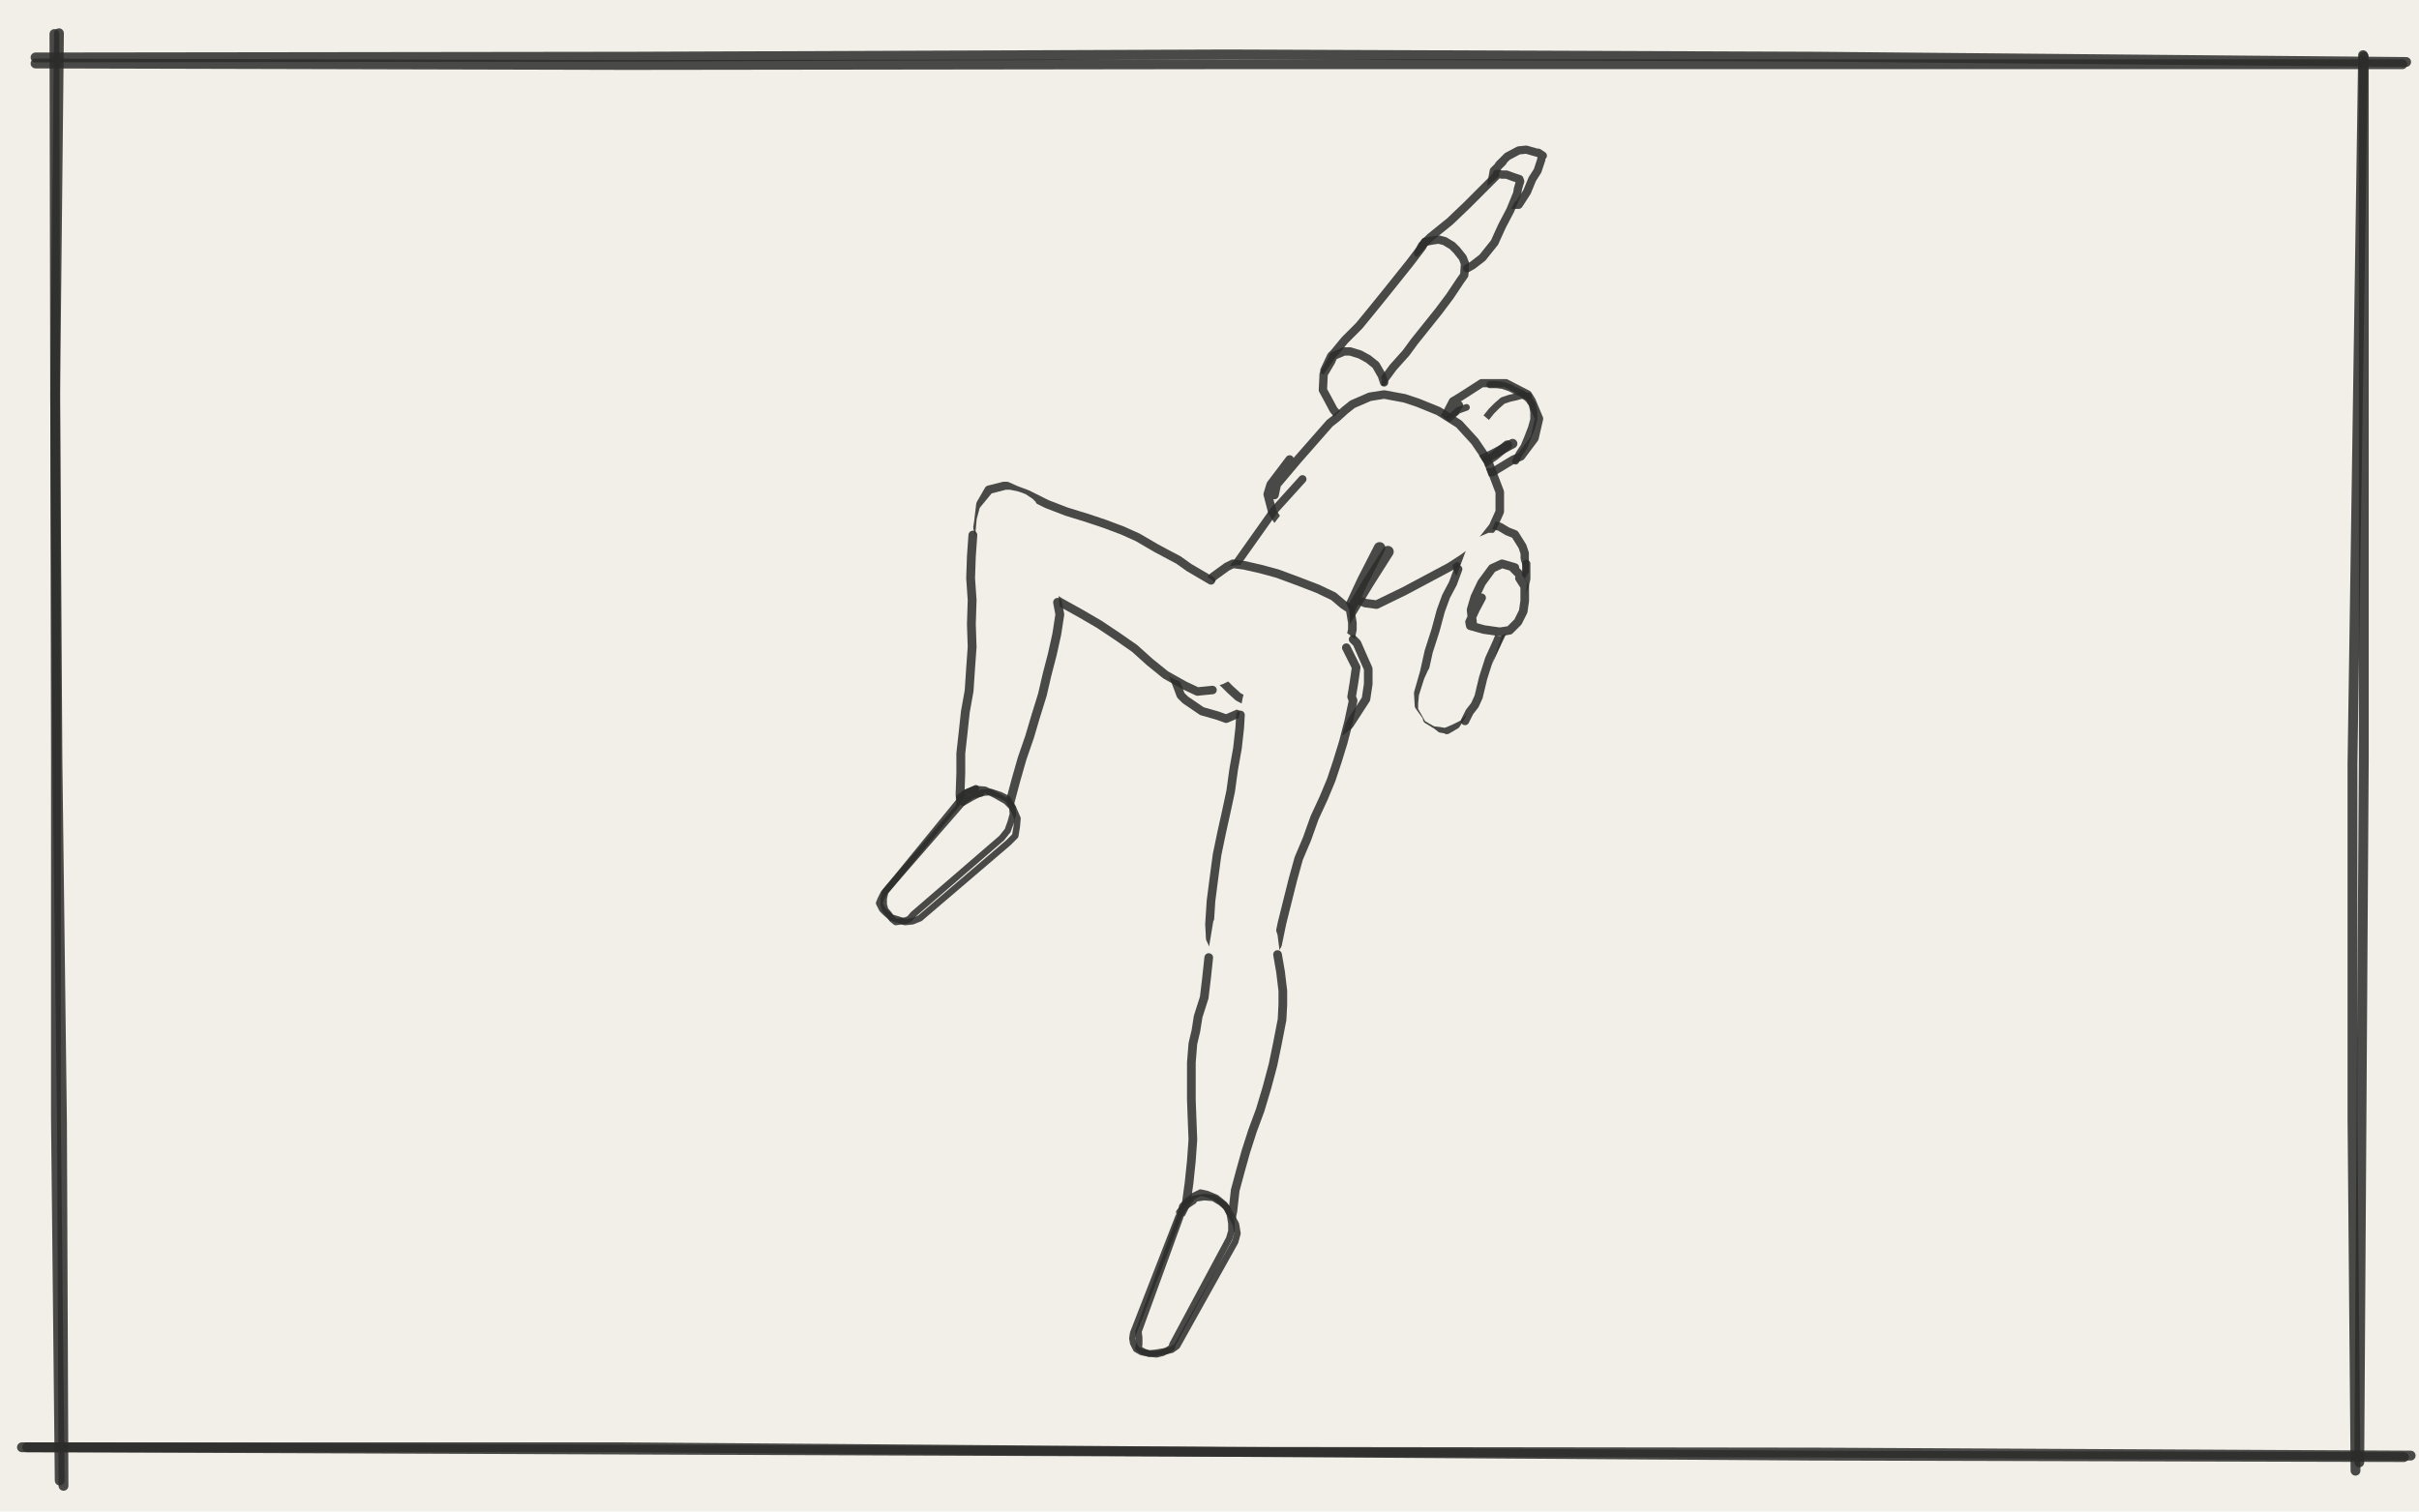
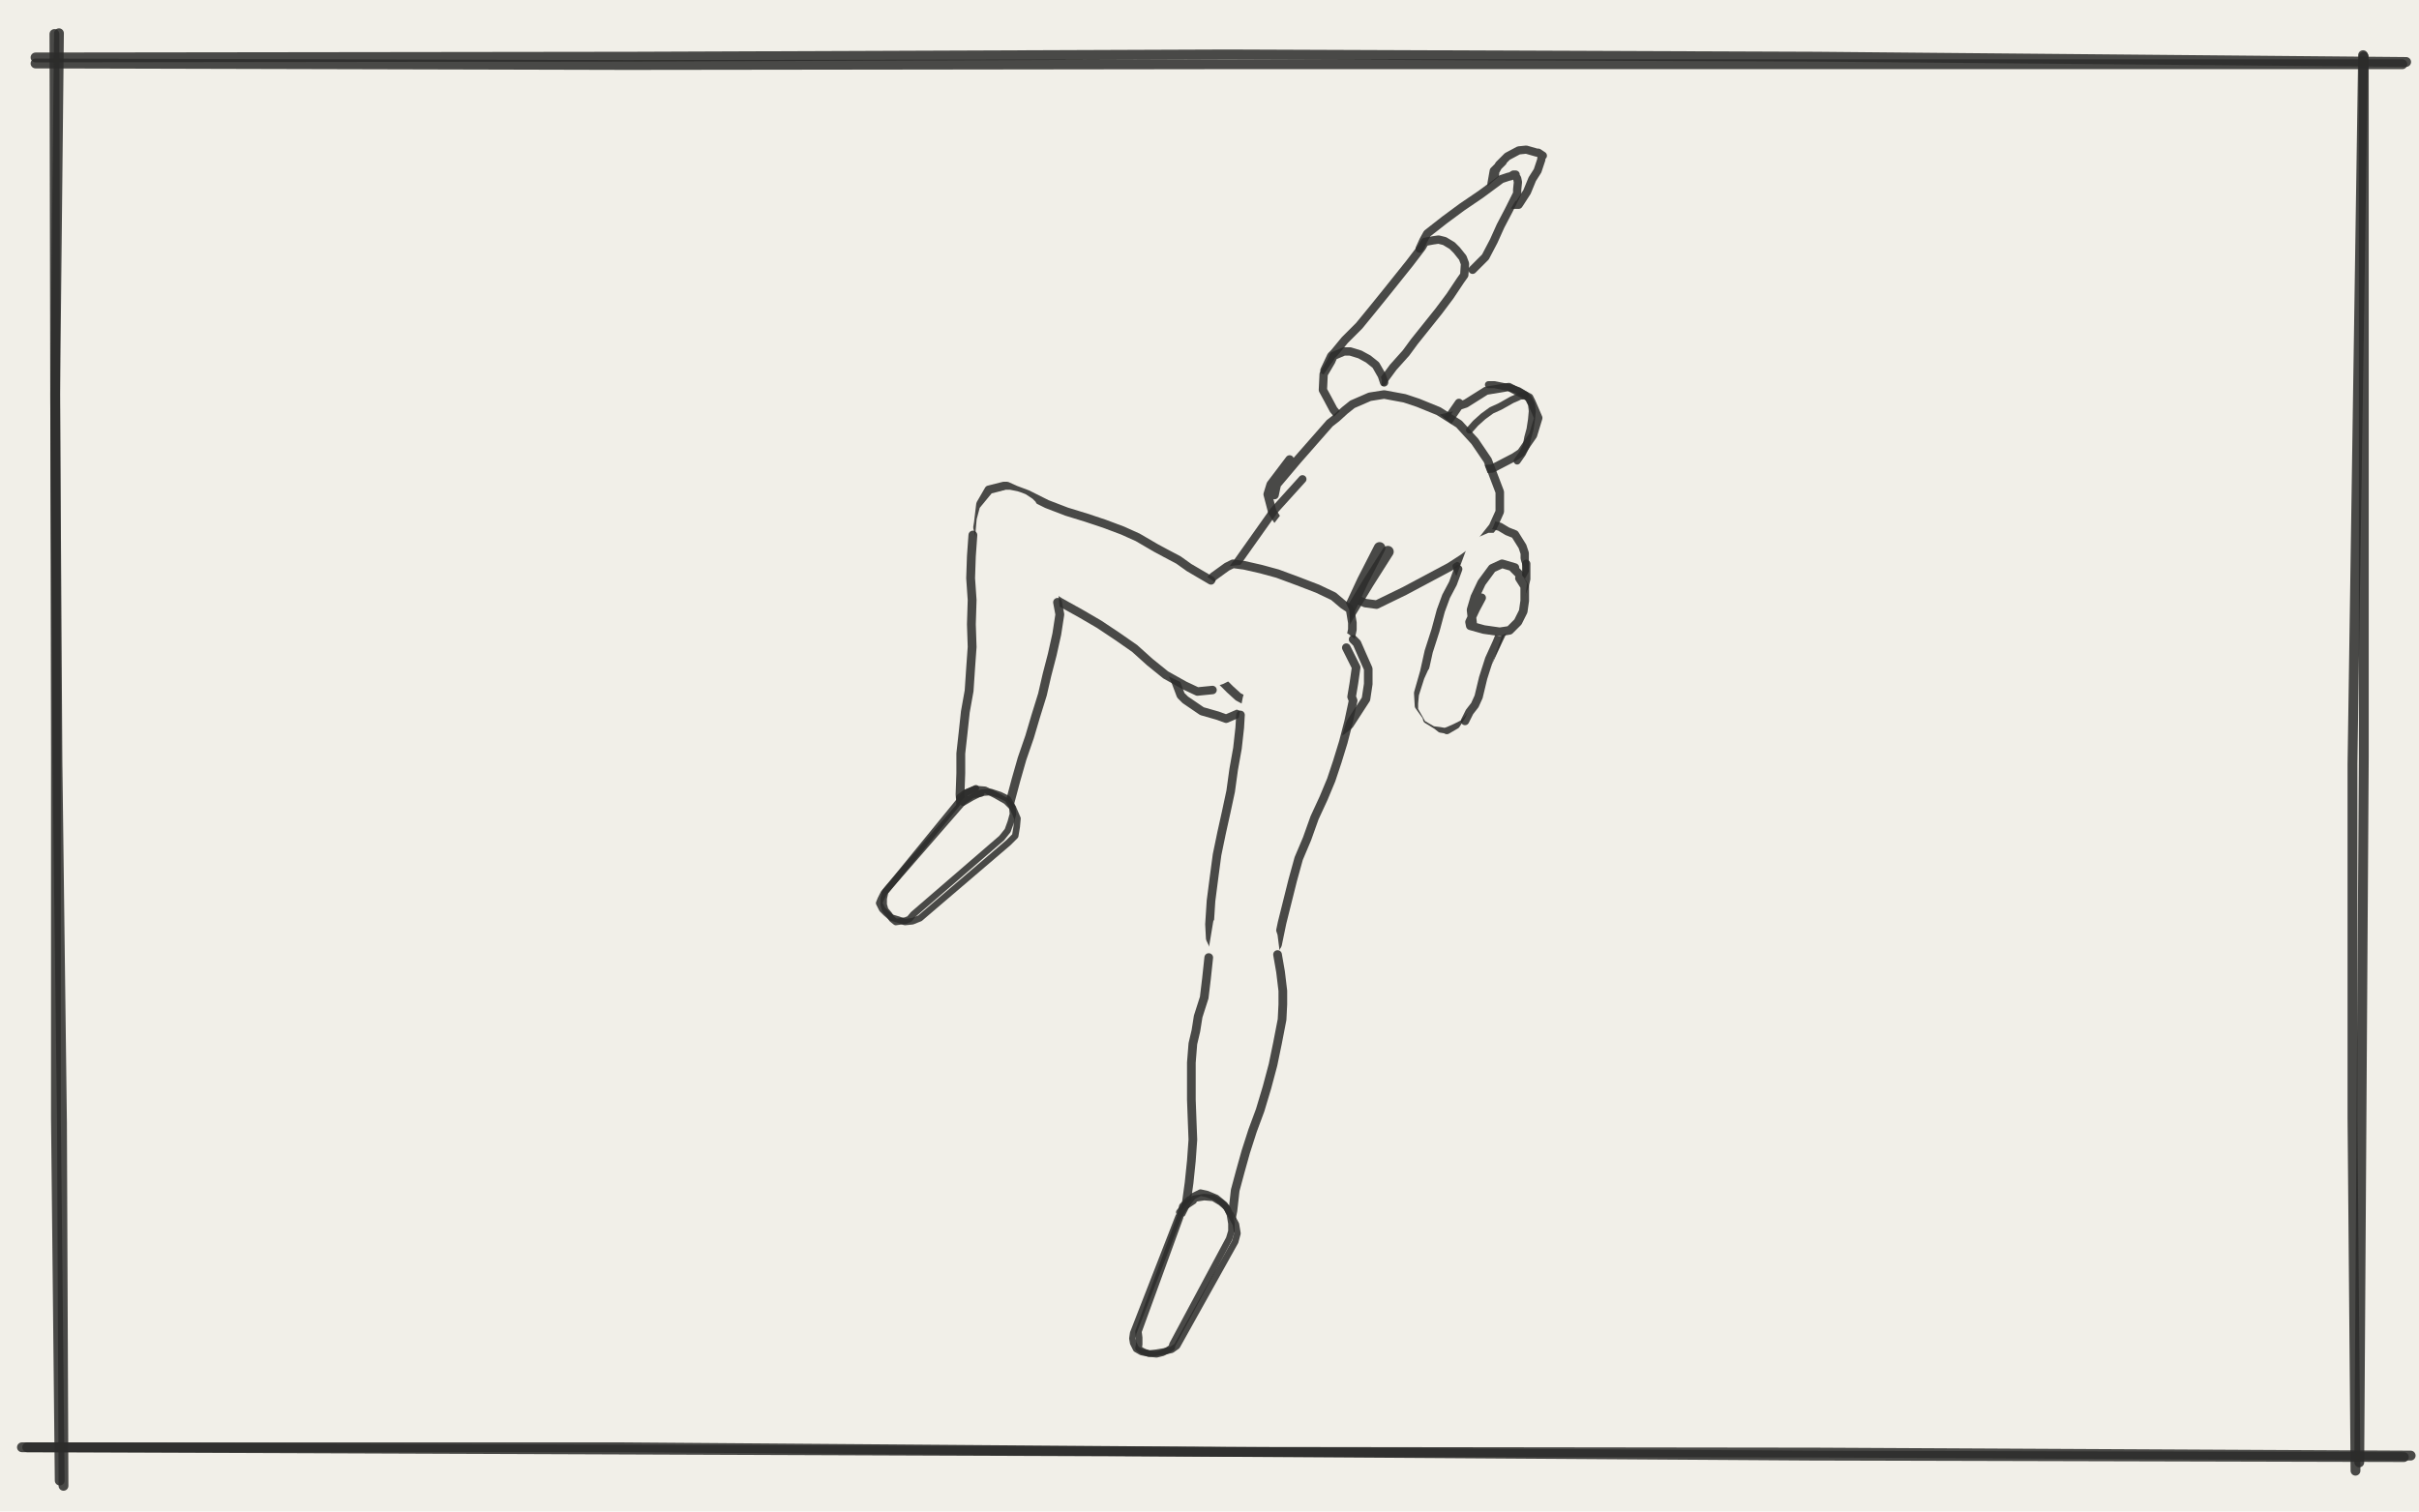
<svg xmlns="http://www.w3.org/2000/svg" width="960" height="600" viewBox="0 0 320 200">
  <style>.ink{fill:none;stroke:#2C2C2A;stroke-linecap:round;stroke-linejoin:round;opacity:.85}.fx{fill:none;stroke:#2C2C2A;stroke-width:.6;opacity:.5}.con{fill:none;stroke:#185FA5;stroke-width:.7;opacity:.75}.bone{fill:none;stroke:#993C1D;stroke-width:.9;opacity:.85}.loa{fill:none;stroke:#D85A30;stroke-width:2.4;opacity:.5}.jt{fill:#D85A30}.pap{fill:#F1EFE8;stroke:none}text{font:11px sans-serif;fill:#2C2C2A}.c{display:none}</style>
  <rect width="320" height="200" fill="#F1EFE8" />
  <clipPath id="frame-clip">
    <rect x="8" y="8" width="304" height="184" />
  </clipPath>
  <g clip-path="url(#frame-clip)">
    <path d="M197.7 24.6L198.1 23.2L198.8 21.9L199.8 20.5L201.0 19.5L201.7 19.3L202.9 19.9L203.1 20.0L203.9 20.6L204.0 20.8L204.2 21.6L203.8 23.0L203.1 24.2L202.1 25.6L201.0 26.6L200.3 26.8L199.8 26.6L198.9 26.2L198.1 25.5L198.0 25.4Z" class="pap" />
    <path d="M197.7 24.2L197.8 22.7L198.3 21.8L199.4 20.7L200.9 19.9L201.9 19.8L203.3 20.2L203.5 20.2L204.1 20.6L203.9 20.5L203.9 21.1L203.4 22.6L202.7 23.7L202.0 25.4L201.1 26.8L200.9 27.1L200.1 27.1L199.1 26.7L198.0 25.9L197.5 25.5L197.3 24.3L197.6 22.6L198.8 21.4" class="ink" stroke-width="1.08" />
+     <path d="M193.1 63.2L191.9 63.8L190.5 64.0L189.1 63.6L188.0 62.9L187.1 61.7L186.7 60.4L186.8 59.0L187.3 57.7L188.2 56.7L189.5 56.0L193.5 54.7L194.4 54.5L195.4 54.6L196.3 55.0L197.0 55.6L197.6 56.4L197.9 57.3L198.0 58.3L197.7 59.2L197.2 60.0L196.6 60.7L193.1 63.2L191.9 63.8L190.5 64.0Z" class="pap" />
+     <path d="M191.0 64.6L192.4 63.7L194.1 62.6L195.5 61.5L197.1 60.4" class="ink" stroke-width="1.26" />
+     <path d="M191.2 64.7L192.7 63.7L194.0 62.7L195.6 61.5L197.2 60.4" class="ink" stroke-width="1.26" />
+     <path d="M184.7 57.1L187.6 56.0L190.9 55.2L194.5 54.3L197.9 53.5" class="ink" stroke-width="0.87" />
+     <g class="c">
+       <path d="M195.5 58.7L195.6 60.2L195.2 61.5L194.4 62.4L193.4 62.7L192.2 62.5L191.1 61.7L190.0 60.4L189.5 59.0L189.3 57.5L189.8 56.1L190.9 55.2L192.2 55.0L193.6 55.3L194.8 56.3L195.7 57.6L196.0 59.2L195.7 60.7" class="con" />
+     </g>
    <path d="M190.9 58.8L191.2 56.1L192.7 53.6L193.5 53.0L196.2 51.2L199.2 50.8L201.7 52.1L202.2 52.7L203.2 54.9L202.9 57.6L201.4 60.0L200.7 60.7L198.0 62.4L195.0 62.7L192.7 61.4L192.0 61.0Z" class="pap" />
-     <path d="M190.9 58.6L190.9 55.6L192.2 53.1L193.2 52.5L196.0 50.7L199.2 50.7L202.1 52.2L202.6 53.0L203.6 55.4L203.0 58.0L201.2 60.4L200.2 60.8L197.4 62.5L194.8 62.4L192.6 61.0L192.2 60.4L191.4 58.3L191.6 55.9L193.0 53.6" class="ink" stroke-width="1.09" />
-     <path d="M194.8 57.3L195.6 56.3L196.5 55.4L197.3 54.4L198.0 53.7L198.8 53.0L199.7 52.7L200.6 52.5L201.3 52.3L201.9 52.4L202.2 52.4" class="ink" stroke-width="0.93" />
-     <path d="M197.1 50.9L198.0 50.9L198.8 51.0L199.7 51.3L200.5 51.7L201.4 52.1L202.2 52.8L202.7 53.5L202.9 54.5L202.9 55.5L202.6 56.6L202.1 57.9L201.6 59.1L201.0 60.0L200.5 61.0" class="ink" stroke-width="0.93" />
+     <path d="M190.7 58.8L191.2 56.3L193.0 53.7L193.9 53.4L196.6 51.7L199.6 51.2L202.3 52.6L202.6 53.2L203.5 55.3L202.8 57.6L201.2 59.9L200.3 60.5L197.4 62.0L194.5 62.2L192.2 60.9L191.7 60.4L190.8 58.3L191.4 55.6L193.0 53.3" class="ink" stroke-width="1.09" />
+     <path d="M194.4 56.9L195.2 56.0L196.2 55.1L197.3 54.3L198.4 53.8L199.3 53.3L200.0 52.9L200.7 52.6L201.1 52.4L201.4 52.4L201.8 52.3" class="ink" stroke-width="0.93" />
+     <path d="M196.9 50.9L197.7 50.9L198.7 51.1L199.7 51.3L200.9 51.7L201.7 52.2L202.2 52.7L202.6 53.5L202.7 54.4L202.6 55.5L202.4 56.8L202.1 57.9L201.9 59.0L201.4 60.0L200.7 61.0" class="ink" stroke-width="0.93" />
    <path d="M187.6 35.6L187.7 34.2L187.8 33.4L188.5 32.1L189.3 31.0L198.1 23.5L198.4 23.3L199.1 23.1L199.5 23.0L200.0 23.0L200.4 23.2L200.7 23.5L201.1 24.1L201.2 24.6L201.1 25.5L200.9 25.9L196.1 33.8L195.1 34.8L194.5 35.4L192.5 37.3L192.0 37.6L190.9 38.0L190.3 38.1L189.6 38.0L188.9 37.7L188.4 37.2L187.8 36.3Z" class="pap" />
-     <path d="M187.6 33.5L188.1 32.5L189.2 31.4L191.8 29.3L194.0 27.2L196.1 25.1L198.1 23.1L198.0 23.0L198.7 23.1L199.3 23.1L200.1 23.4L200.7 23.6L201.0 23.7L201.1 24.0L201.0 24.3L200.8 25.0L200.7 25.6L199.8 27.8L198.7 29.9L197.7 32.1L196.1 34.1L194.8 35.1L194.1 35.5" class="ink" stroke-width="1.09" />
-     <path d="M193.1 63.2L191.9 63.8L190.5 64.0L189.1 63.6L188.0 62.9L187.1 61.7L186.7 60.4L186.8 59.0L187.3 57.7L188.2 56.7L189.5 56.0L193.5 54.7L194.4 54.5L195.4 54.6L196.3 55.0L197.0 55.6L197.6 56.4L197.9 57.3L198.0 58.3L197.7 59.2L197.2 60.0L196.6 60.7L193.1 63.2L191.9 63.8L190.5 64.0Z" class="pap" />
-     <path d="M190.3 64.5L192.5 62.8L195.0 61.3L197.7 60.0L200.1 58.7" class="ink" stroke-width="1.26" />
-     <path d="M190.9 64.5L193.3 63.0L195.6 61.7L197.7 60.3L199.4 58.9" class="ink" stroke-width="1.26" />
-     <path d="M189.3 56.6L190.7 56.0L191.9 55.2L192.9 54.3L194.0 53.9" class="ink" stroke-width="0.87" />
-     <g class="c">
-       <path d="M196.1 58.8L196.1 60.1L195.5 61.2L194.6 61.9L193.3 62.3L191.9 62.0L190.7 61.3L189.7 60.3L189.2 59.0L189.4 57.7L189.9 56.6L191.0 55.8L192.3 55.5L193.6 55.8L194.9 56.4L195.8 57.5L196.1 58.8L196.0 60.1" class="con" />
-     </g>
+     <path d="M187.8 32.9L188.3 31.8L188.8 30.9L191.1 29.1L193.4 27.4L195.9 25.7L198.2 24.0L198.6 23.7L199.5 23.4L199.9 23.3L200.2 23.1L200.5 23.1L200.5 23.3L200.7 23.6L200.8 24.1L200.7 25.1L200.7 25.6L199.6 27.8L198.5 29.9L197.6 31.9L196.5 34.0L195.4 35.1L194.8 35.7" class="ink" stroke-width="1.09" />
    <path d="M175.3 48.6L176.0 46.7L176.3 46.2L177.6 44.7L188.3 33.1L188.9 32.5L190.1 32.1L190.7 32.0L191.4 32.1L192.1 32.4L192.6 32.9L193.2 33.8L193.4 34.6L193.4 36.0L193.0 36.7L187.4 45.4L186.3 46.9L181.7 52.9L181.5 53.2L180.7 53.9L179.3 54.5L178.6 54.5L177.8 54.4L177.0 54.0L176.4 53.5L175.7 52.4L175.4 51.6Z" class="pap" />
    <path d="M175.2 49.0L176.1 47.1L176.5 46.7L177.9 45.0L179.8 43.1L181.6 40.9L183.3 38.8L184.9 36.8L186.5 34.8L188.1 32.7L188.5 32.0L189.6 31.8L190.3 31.7L191.1 31.9L192.1 32.5L192.7 33.1L193.5 34.1L193.8 34.9L193.7 36.4L193.2 37.1L191.8 39.2L190.3 41.2L188.7 43.2L187.1 45.2L186.0 46.7L184.3 48.6L182.9 50.5" class="ink" stroke-width="1.10" />
    <path d="M174.8 51.7L175.0 49.7L176.1 48.1L176.6 47.5L178.3 46.9L179.1 46.8L180.0 47.0L181.0 47.4L181.7 48.0L182.5 49.3L182.8 50.3L182.7 52.2L181.5 53.8L181.0 54.4L179.3 55.0L178.6 55.1L177.6 54.9L176.7 54.5L176.0 53.9L175.2 52.6Z" class="pap" />
    <path d="M176.9 54.8L176.4 54.2L175.6 52.7L175.0 51.6L175.1 49.5L176.1 47.8L176.4 47.1L177.8 46.5L178.6 46.5L179.9 46.9L181.0 47.5L182.0 48.3L182.8 49.7L183.1 50.6" class="ink" stroke-width="1.10" />
    <path d="M193.2 74.8L193.3 72.8L194.5 71.1L195.2 70.6L196.8 69.9L197.7 69.9L198.7 70.1L199.7 70.5L200.3 71.0L201.3 72.6L201.4 73.3L201.4 75.4L200.2 77.1L199.5 77.5L197.9 78.3L197.0 78.2L196.0 78.0L195.0 77.6L194.4 77.1L193.5 75.5Z" class="pap" />
    <path d="M197.2 69.4L198.4 69.7L199.4 70.3L200.4 70.7L201.4 72.3L201.7 73.2L201.7 75.5L200.7 77.3L199.9 77.8L198.1 78.6L197.2 78.7L195.9 78.4L194.8 77.9L194.1 77.5L193.0 75.7L192.7 74.9" class="ink" stroke-width="1.10" />
    <path d="M168.2 65.8L168.5 64.2L171.2 60.9L175.6 55.9L176.6 55.0L178.0 53.7L179.1 53.1L181.5 52.1L183.6 51.9L186.2 52.7L188.0 53.4L190.3 54.7L192.6 56.6L194.7 58.8L196.3 61.3L197.9 65.5L198.2 68.0L197.5 69.8L196.0 71.9L195.1 72.8L193.9 73.6L192.3 74.6L186.2 77.9L182.2 79.7L180.4 79.7L178.1 78.9L175.7 77.4L173.4 75.4L171.3 73.0L169.6 70.5L168.5 68.0Z" class="pap" />
    <path d="M168.6 65.5L168.9 64.1L171.6 60.9L175.9 56.0L176.8 55.3L177.9 54.3L178.9 53.5L181.2 52.5L183.1 52.2L185.8 52.7L187.6 53.3L190.3 54.4L193.0 56.1L195.1 58.4L196.8 60.9L198.4 65.1L198.4 67.7L197.5 69.7L195.6 72.1L194.6 73.1L193.5 73.9L191.8 75.0L185.8 78.2L182.1 80.0L180.6 79.8L178.7 79.0L176.3 77.2L173.9 75.0L171.6 72.5L169.7 69.9L168.3 67.7L167.7 65.4L168.1 64.1L170.6 60.8" class="ink" stroke-width="1.13" />
    <path d="M187.5 93.8L187.6 92.1L191.1 80.7L191.7 78.8L193.9 72.9L193.9 72.8L194.9 71.5L195.5 71.1L196.9 70.5L197.6 70.5L198.5 70.7L199.4 71.0L199.9 71.5L200.7 72.8L201.5 75.0L201.4 77.0L201.4 77.7L193.8 94.2L193.7 94.3L192.9 95.6L191.4 96.3L191.1 96.4L190.5 96.3L189.7 96.2L188.9 95.8L188.4 95.5L188.3 95.3Z" class="pap" />
    <path d="M201.9 74.6L201.9 76.6L201.7 77.5L200.7 79.9L199.4 82.3L198.2 84.8L197.0 87.4L195.6 89.7L194.5 92.3L193.4 94.6L193.3 94.8L192.6 95.9L191.4 96.6L191.2 96.5L190.6 96.4L190.1 96.0L189.3 95.5L188.8 95.2L188.7 94.8L187.7 93.4L187.6 91.7L188.4 88.9L189.0 86.2L189.9 83.4L190.6 80.8L191.3 78.9L192.2 77.2L192.9 75.3" class="ink" stroke-width="1.10" />
    <path d="M155.3 89.1L156.1 85.5L156.6 84.8L158.8 81.8L161.7 80.5L162.7 80.5L164.1 80.9L164.6 81.1L165.6 81.6L166.6 82.4L167.0 83.1L168.1 86.3L167.4 90.0L165.2 93.1L164.7 93.6L161.8 95.0L160.8 94.9L158.8 94.5L156.8 93.0L156.3 92.4Z" class="pap" />
    <path d="M165.2 93.3L164.9 93.9L163.6 94.5L162.2 95.1L161.1 94.7L159.0 94.1L156.8 92.6L156.2 92.0L155.6 90.4L155.0 88.9L155.2 87.2L155.8 85.4L156.4 85.0" class="ink" stroke-width="1.12" />
    <path d="M170.2 67.1L171.8 65.6L173.7 64.6L175.8 64.2L177.9 64.5L179.8 65.4L181.5 66.8L182.6 68.6L183.1 70.7L183.0 72.8L182.3 74.8L174.3 89.9L172.6 92.2L170.2 93.8L167.5 94.5L164.6 94.3L162.0 93.2L159.9 91.3L158.5 88.8L158.0 85.9L158.5 83.1L159.8 80.6L170.2 67.1L171.8 65.6L173.7 64.6Z" class="pap" />
    <path d="M172.3 63.4L168.5 67.6L165.1 72.4L161.7 77.2L158.6 81.9" class="ink" stroke-width="1.06" />
    <path d="M182.5 72.5L180.3 76.8L178.2 81.3L176.2 85.9L174.0 90.3" class="ink" stroke-width="1.54" />
    <path d="M183.6 73.0L181.0 77.1L178.4 81.4L176.0 85.6L173.4 90.0" class="ink" stroke-width="1.54" />
    <g class="c">
      <path d="M168.5 73.7L166.4 73.6L165.2 74.2L164.7 75.5L165.4 77.2L166.9 79.0L169.0 80.7L171.5 82.0L174.3 82.9L176.5 83.1L178.0 82.7L178.5 81.7L177.9 80.1L176.2 78.3L173.7 76.5L170.8 75.0L167.9 74.0L165.8 73.9" class="con" />
    </g>
    <path d="M156.6 83.7L156.8 82.9L157.0 82.0L157.5 81.1L159.6 77.7L160.2 76.9L161.7 75.4L162.7 74.9L164.4 74.7L166.7 74.9L169.3 75.5L172.1 76.3L174.6 77.4L176.7 78.6L178.0 79.7L178.5 80.7L178.6 82.7L178.5 83.7L177.5 87.6L177.3 88.5L176.8 89.3L176.2 90.2L174.9 90.8L168.4 93.4L167.8 93.6L167.0 93.4L165.9 93.1L164.7 92.6L163.4 92.0L162.3 91.2L161.3 90.5L160.6 89.8L157.2 84.9Z" class="pap" />
    <path d="M156.2 83.8L156.3 83.0L156.6 81.7L157.2 80.7L159.7 77.3L160.5 76.3L162.3 75.0L163.1 74.6L164.6 74.8L166.8 75.3L169.0 75.9L171.7 76.9L174.3 77.9L176.4 78.9L177.7 80.0L178.6 80.6L178.9 82.4L178.9 83.3L178.1 87.1L177.6 88.1L176.9 88.9L176.0 90.0L174.4 90.8L168.0 93.7L167.5 93.9L166.7 94.0L166.0 93.7L165.1 92.9L163.8 92.2L162.7 91.2L161.7 90.2L160.9 89.3L157.0 84.4L156.3 83.3L156.4 82.5L156.4 81.9" class="ink" stroke-width="1.14" />
    <path d="M187.6 93.1L187.7 92.0L188.4 89.8L188.9 88.7L189.6 87.7L195.2 80.6L195.4 80.3L195.8 80.1L196.7 79.7L197.1 79.7L197.7 79.9L198.3 80.1L198.6 80.3L199.1 81.2L199.2 81.6L199.2 82.7L195.7 92.6L194.9 93.5L194.1 94.4L193.3 95.3L192.3 95.8L191.4 96.2L191.1 96.3L190.5 96.2L189.7 96.1L189.0 95.7L188.5 95.4L188.4 95.2L187.6 93.8Z" class="pap" />
    <path d="M198.9 82.8L198.0 85.0L197.0 87.2L196.2 89.7L195.6 92.2L195.1 93.3L194.4 94.2L193.8 95.4" class="ink" stroke-width="1.11" />
    <path d="M167.6 91.8L168.3 87.9L170.6 84.8L171.3 84.1L174.2 82.7L175.4 82.7L176.9 83.2L178.4 83.9L179.4 84.7L179.8 85.4L180.9 88.8L180.3 92.7L178.1 96.0L177.3 96.4L174.4 98.0L173.3 97.9L171.4 97.5L169.2 95.9L168.8 95.3Z" class="pap" />
    <path d="M179.0 84.6L179.5 85.1L180.2 86.7L181.0 88.5L181.0 90.5L180.7 92.5L179.6 94.2L178.5 95.9L177.5 96.7L175.8 97.5L174.1 98.3L172.9 98.3L171.1 97.7L168.8 96.0L168.7 95.3L168.3 93.4" class="ink" stroke-width="1.14" />
    <path d="M128.9 70.0L129.0 69.5L129.3 67.1L130.8 65.2L133.0 64.4L133.6 64.4L134.7 64.7L136.2 65.2L150.6 71.5L153.3 72.8L154.6 73.4L157.3 74.8L159.8 76.4L162.2 78.1L164.5 79.8L165.3 81.0L166.7 83.8L166.5 86.6L164.8 89.0L164.2 89.3L161.8 90.5L160.6 90.9L158.7 91.2L157.1 90.7L154.6 89.5L131.0 73.1L129.8 72.1Z" class="pap" />
    <path d="M160.4 91.3L158.4 91.5L156.7 90.7L154.2 89.3L152.1 87.6L150.1 85.8L147.8 84.2L145.4 82.6L143.0 81.2L140.3 79.7L137.9 78.2L135.2 76.8L132.9 75.0L130.9 73.2L129.9 72.2L129.3 69.8L129.4 69.2L129.7 66.7L130.8 64.8L132.8 64.3L133.2 64.3L134.3 64.8L135.9 65.4L138.5 66.7L141.1 67.7L143.7 68.5L146.1 69.3L148.5 70.2L150.5 71.1L151.7 71.8L152.9 72.5L154.2 73.2L155.9 74.1L157.3 75.1L160.2 76.8" class="ink" stroke-width="1.12" />
    <path d="M160.0 124.2L160.1 122.3L163.7 95.9L164.4 92.3L165.4 88.8L166.4 85.4L168.6 82.7L169.3 82.2L171.8 81.1L172.8 81.2L174.2 81.5L174.4 81.6L175.7 82.1L176.7 82.7L177.0 83.3L179.6 88.3L179.2 91.9L179.1 92.4L168.8 124.8L167.5 126.8L165.3 127.9L163.0 127.7L161.0 126.3Z" class="pap" />
    <path d="M178.1 85.7L179.4 88.3L179.1 90.4L178.8 92.2L179.0 92.7L178.4 95.5L177.7 98.2L176.9 100.8L176.1 103.2L175.1 105.6L173.9 108.2L172.9 111.0L171.8 113.6L171.0 116.5L170.3 119.3L169.6 122.1L169.0 125.0L167.7 127.2L165.7 128.4L163.4 128.1L161.3 126.7L160.1 124.2L160.0 122.3L160.2 119.2L160.6 116.1L161.0 113.1L161.6 110.2L162.2 107.5L162.8 104.7L163.2 101.8L163.7 99.0L164.0 96.3L164.1 94.6" class="ink" stroke-width="1.14" />
    <path d="M194.6 82.0L194.9 80.2L195.6 78.6L196.3 76.8L197.4 75.4L198.2 75.0L199.9 75.5L200.1 75.5L201.3 76.1L201.5 76.3L202.0 77.2L201.8 79.0L201.1 80.6L200.3 82.4L199.3 83.8L198.4 84.2L196.7 83.7L195.1 82.9Z" class="pap" />
    <path d="M194.8 82.4L194.6 80.7L195.1 79.0L196.0 77.1L197.4 75.2L198.7 74.6L200.4 75.1L200.2 75.2L201.1 76.1L201.0 76.5L201.7 77.6L201.7 79.5L201.5 80.9L200.8 82.3L199.7 83.4L198.4 83.6L196.3 83.3L194.5 82.8L194.4 82.3L195.2 80.6L196.0 79.1" class="ink" stroke-width="1.14" />
    <path d="M156.8 162.7L156.8 161.9L158.2 137.9L158.5 134.0L160.5 121.9L161.8 120.0L163.8 119.1L165.9 119.2L167.7 120.5L168.6 122.5L169.0 123.7L170.0 131.5L169.4 135.3L162.4 163.1L161.5 164.5L160.1 165.2L159.9 165.3L158.6 165.1L157.5 164.3L157.4 164.1Z" class="pap" />
    <path d="M169.0 126.3L169.4 128.6L169.7 131.1L169.7 132.9L169.6 134.9L169.0 138.0L168.4 140.9L167.6 143.9L166.7 146.9L165.7 149.6L164.8 152.4L164.1 154.9L163.4 157.5L163.1 160.2L162.6 162.7L161.9 164.1L160.4 164.9L160.2 165.0L158.5 165.1L157.3 164.6L157.1 164.6L156.3 163.1L156.6 162.2L156.9 159.4L157.3 156.5L157.6 153.6L157.8 150.8L157.7 148.2L157.6 145.5L157.6 143.0L157.6 140.6L157.8 138.1L158.2 136.4L158.5 134.5L159.3 132.0L159.6 129.5L159.9 126.7" class="ink" stroke-width="1.15" />
    <path d="M127.3 108.3L128.5 76.6L129.2 68.7L129.6 67.2L131.0 65.5L133.1 64.8L133.6 64.8L134.6 65.0L135.2 65.2L135.7 65.4L136.6 66.0L137.0 66.4L137.9 68.3L138.4 69.6L139.9 77.6L140.3 81.5L133.3 108.5L133.0 109.4L132.1 110.6L130.7 111.3L130.7 111.3L129.1 111.2L127.9 110.3L127.3 108.9Z" class="pap" />
    <path d="M139.9 79.7L140.2 81.3L139.8 83.9L139.2 86.6L138.5 89.3L137.9 91.9L137.0 94.8L136.2 97.5L135.2 100.4L134.4 103.2L133.6 106.2L133.0 108.9L132.8 109.8L132.1 111.0L130.9 111.4L131.0 111.2L129.5 110.9L128.2 109.9L127.5 108.4L127.2 107.8L127.0 105.1L127.1 102.3L127.1 99.7L127.4 97.0L127.7 94.2L128.2 91.4L128.4 88.4L128.6 85.6L128.5 82.6L128.6 79.4L128.4 76.5L128.5 73.6L128.7 70.8" class="ink" stroke-width="1.17" />
    <path d="M156.0 160.7L156.7 159.6L157.6 158.8L158.8 158.3L160.0 158.2L161.2 158.6L162.3 159.3L163.0 160.3L163.4 161.5L163.4 162.7L163.0 163.9L155.2 178.1L154.7 178.8L154.1 179.2L153.3 179.5L152.5 179.5L151.7 179.3L151.1 178.8L150.6 178.2L150.3 177.5L150.2 176.7L150.3 175.9L156.0 160.7L156.7 159.6L157.6 158.8Z" class="pap" />
    <path d="M156.4 160.6L157.1 159.2L157.8 158.3L158.8 157.8L159.7 158.0L160.9 158.5L162.0 159.4L162.8 160.7L163.5 162.0L163.7 163.2L163.4 164.3L155.7 178.1L155.0 178.6L154.1 178.8L152.9 179.0L152.0 179.1L151.4 178.9L151.0 178.7L150.6 178.4L150.7 177.9L150.7 177.0L150.6 176.2L156.1 161.1L156.4 159.6L157.3 158.7" class="ink" stroke-width="0.86" />
    <path d="M156.0 160.4L156.9 159.3L158.0 158.6L159.3 158.4L160.5 158.5L161.5 159.1L162.3 159.8L162.7 160.7L162.9 161.9L162.9 162.9L162.6 163.9L155.1 177.9L155.0 178.3L154.4 178.7L153.8 179.0L153.0 179.2L152.0 179.1L151.0 178.9L150.3 178.5L149.9 177.7L149.8 177.1L149.9 176.4L155.9 161.0L156.7 159.7L157.9 158.9" class="ink" stroke-width="0.86" />
    <g class="c">
      <path d="M155.2 167.8L154.1 167.5L153.3 167.5L153.2 167.9L153.6 168.4L154.4 169.0L155.6 169.5L156.7 170.2L157.8 170.5L158.4 170.6L158.8 170.7L159.0 170.5L158.8 170.2L158.3 169.9L157.6 169.4L156.5 168.8L155.3 168.4L154.3 168.0" class="con" />
    </g>
    <path d="M127.3 105.8L128.2 105.0L129.4 104.5L130.7 104.4L132.0 104.8L133.0 105.5L133.8 106.6L134.2 107.8L134.2 109.1L133.7 110.3L132.9 111.3L121.3 121.5L120.6 121.9L119.8 122.1L119.0 122.1L118.2 121.8L117.6 121.4L117.1 120.7L116.8 120.0L116.7 119.1L116.9 118.4L117.4 117.7L127.3 105.8L128.2 105.0L129.4 104.5Z" class="pap" />
    <path d="M127.4 106.2L128.6 105.5L129.8 104.9L131.1 104.8L132.3 105.2L133.3 105.7L133.9 106.7L134.0 107.7L133.7 108.8L133.3 109.9L132.5 110.9L120.8 121.0L120.3 121.6L119.8 121.8L119.2 121.9L118.5 122.0L118.0 121.6L117.6 121.0L117.1 120.4L116.9 119.7L116.9 118.9L117.1 118.0L126.9 106.0L127.8 104.9L129.1 104.3" class="ink" stroke-width="0.86" />
    <path d="M126.9 105.5L127.7 104.9L129.0 104.4L130.3 104.5L131.7 105.2L133.1 106.0L134.0 106.9L134.6 108.3L134.5 109.4L134.3 110.6L133.4 111.5L121.7 121.5L120.7 121.9L119.7 122.0L118.9 121.7L117.9 121.4L117.2 120.8L116.7 120.3L116.3 119.5L116.5 119.0L116.9 118.2L117.4 117.6L127.5 106.0L128.6 105.2L129.8 105.0" class="ink" stroke-width="0.86" />
    <g class="c">
      <path d="M123.2 113.0L124.2 113.9L125.4 114.6L126.4 115.3L127.2 116.0L127.6 116.2L127.4 116.0L127.1 115.5L126.4 114.7L125.5 113.7L124.5 112.7L123.8 111.8L123.3 111.4L122.9 111.1L122.9 111.4L123.0 112.0L123.3 113.0L124.1 114.0" class="con" />
    </g>
    <g class="c">
      <path d="M190.5 60.3L191.7 59.8L192.8 59.3L194.1 58.5L195.0 57.9" class="bone" />
      <path d="M175.9 71.2L173.4 74.8L171.0 78.7L168.7 82.5L166.7 86.3" class="bone" />
      <path d="M190.5 60.0L187.0 62.6L183.6 65.3L180.1 68.1L176.3 71.1" class="bone" />
      <path d="M197.2 74.4L192.4 68.7L187.7 63.0L183.3 56.9L179.1 51.0" class="bone" />
      <path d="M172.7 87.4L170.0 86.5L167.2 85.8L164.1 85.0L161.0 84.4" class="bone" />
      <path d="M197.5 73.9L196.1 78.9L194.4 83.8L192.6 88.8L190.8 93.6" class="bone" />
      <path d="M190.4 93.2L192.3 90.2L194.2 87.3L195.7 84.4L197.1 81.7" class="bone" />
      <path d="M172.8 86.7L170.8 95.8L168.7 104.9L166.5 114.3L164.3 123.4" class="bone" />
      <path d="M164.3 123.6L163.2 133.4L162.3 143.0L161.2 152.5L159.9 161.8" class="bone" />
      <path d="M159.3 162.4L157.8 166.1L156.5 169.8L154.9 173.4L153.2 176.9" class="bone" />
      <path d="M179.3 51.2L182.2 46.9L184.9 42.9L187.7 38.7L190.3 34.7" class="bone" />
      <path d="M190.3 35.0L192.3 32.8L194.5 30.3L196.8 27.8L199.4 25.3" class="bone" />
      <path d="M161.3 85.2L154.0 81.3L146.9 77.4L140.1 73.2L133.2 69.1" class="bone" />
      <path d="M133.3 68.9L132.5 78.5L132.0 88.4L131.3 98.1L130.6 108.0" class="bone" />
      <path d="M130.4 108.8L127.5 111.5L124.5 114.2L121.8 116.5L119.4 119.1" class="bone" />
      <circle cx="166.7" cy="85.9" r="1.7" class="jt" />
      <circle cx="175.9" cy="71.5" r="1.7" class="jt" />
      <circle cx="190.7" cy="59.9" r="1.5" class="jt" />
      <circle cx="184.5" cy="64.8" r="1.6" class="jt" />
      <circle cx="194.5" cy="57.9" r="1.5" class="jt" />
      <circle cx="197.3" cy="74.1" r="1.6" class="jt" />
      <circle cx="190.7" cy="93.2" r="1.7" class="jt" />
      <circle cx="197.0" cy="82.0" r="1.8" class="jt" />
      <circle cx="199.7" cy="77.1" r="1.9" class="jt" />
      <circle cx="172.5" cy="87.0" r="1.8" class="jt" />
      <circle cx="164.5" cy="123.3" r="1.9" class="jt" />
      <circle cx="159.6" cy="162.1" r="1.9" class="jt" />
      <circle cx="152.9" cy="176.8" r="2.0" class="jt" />
      <circle cx="178.8" cy="51.0" r="1.6" class="jt" />
      <circle cx="190.5" cy="35.1" r="1.5" class="jt" />
      <circle cx="199.3" cy="24.9" r="1.5" class="jt" />
      <circle cx="202.6" cy="21.3" r="1.4" class="jt" />
      <circle cx="161.1" cy="84.8" r="1.7" class="jt" />
      <circle cx="133.6" cy="69.1" r="1.9" class="jt" />
      <circle cx="130.3" cy="108.4" r="1.9" class="jt" />
      <circle cx="119.5" cy="119.4" r="2.0" class="jt" />
      <path d="M202.6 21.3Q178.8 51.0 181.7 57.9Q184.5 64.8 175.6 75.3Q166.7 85.9 165.6 104.6Q164.5 123.3 152.9 176.8" class="loa" />
    </g>
  </g>
  <path d="M4.7 7.6L83.8 7.5L162.4 7.2L240.3 7.5L318.3 8.2" class="ink" stroke-width="1.30" />
  <path d="M4.7 8.4L82.9 8.6L160.9 8.5L239.3 8.5L317.8 8.5" class="ink" stroke-width="1.30" />
  <path d="M312.7 7.5L312.7 54.0L312.7 100.2L312.4 146.7L312.1 193.5" class="ink" stroke-width="1.30" />
  <path d="M312.6 7.3L311.9 54.0L311.2 101.1L311.2 148.0L311.6 194.6" class="ink" stroke-width="1.30" />
  <path d="M318.0 192.8L239.3 192.6L160.9 192.1L82.4 191.8L3.6 191.5" class="ink" stroke-width="1.30" />
  <path d="M318.9 192.6L240.4 192.2L161.5 192.1L82.3 191.5L2.9 191.5" class="ink" stroke-width="1.30" />
  <path d="M8.4 196.6L8.2 148.6L7.6 100.8L7.3 53.0L7.2 4.5" class="ink" stroke-width="1.30" />
  <path d="M7.9 195.9L7.4 147.9L7.4 100.0L7.3 52.1L7.8 4.4" class="ink" stroke-width="1.30" />
</svg>
